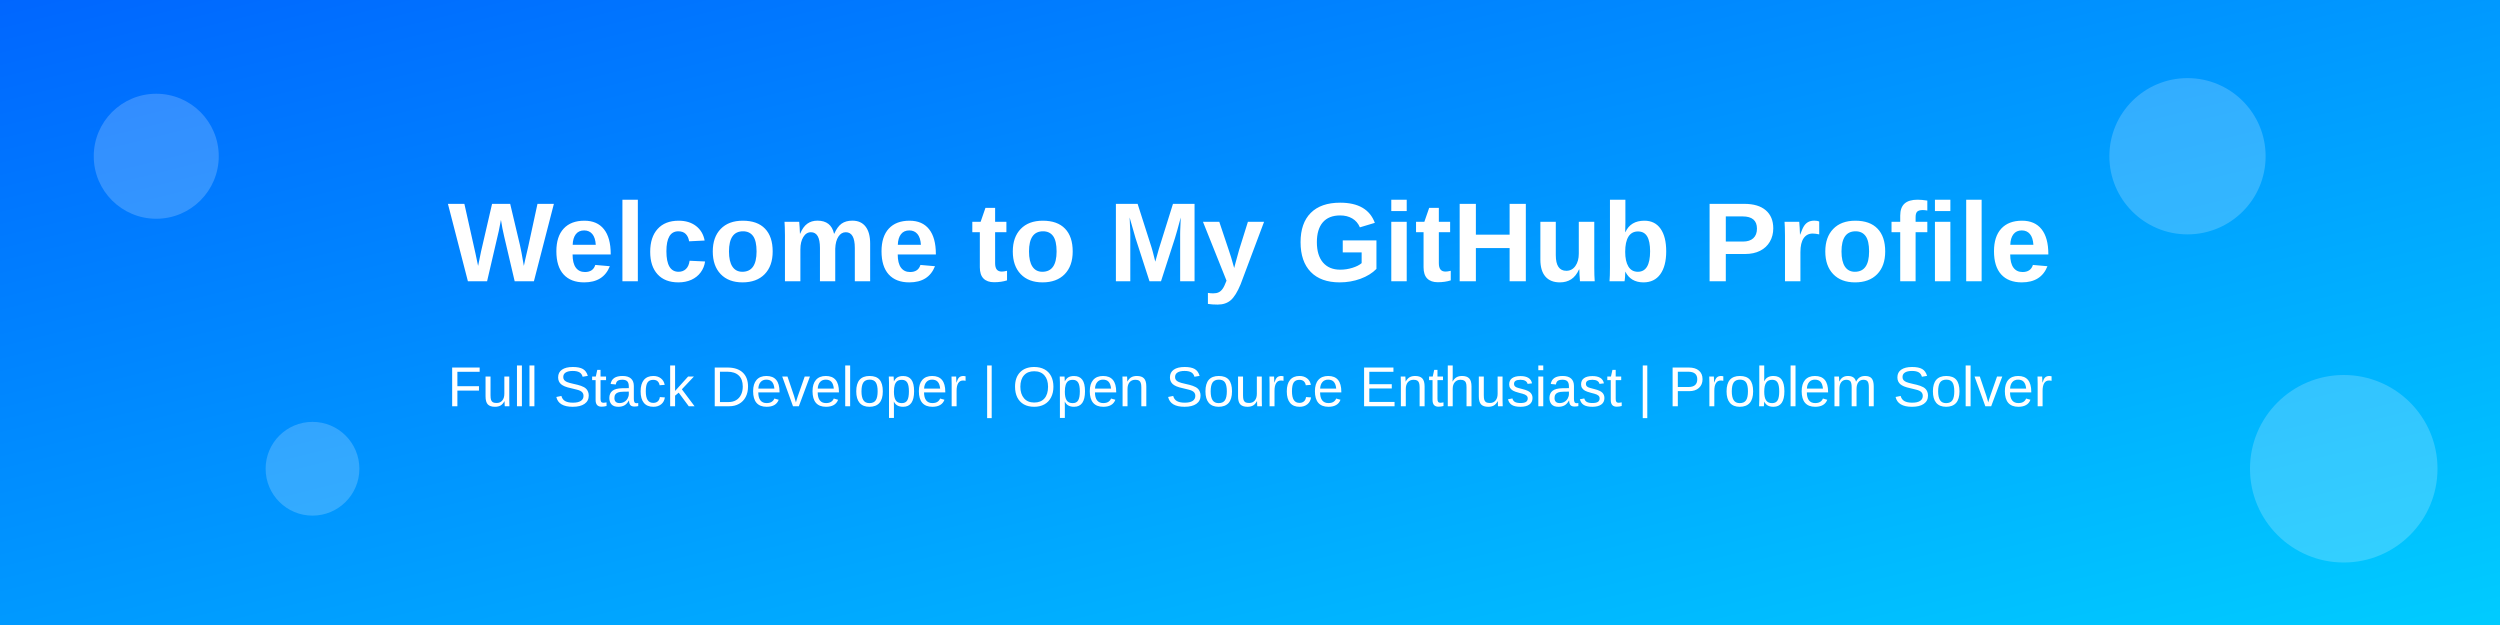
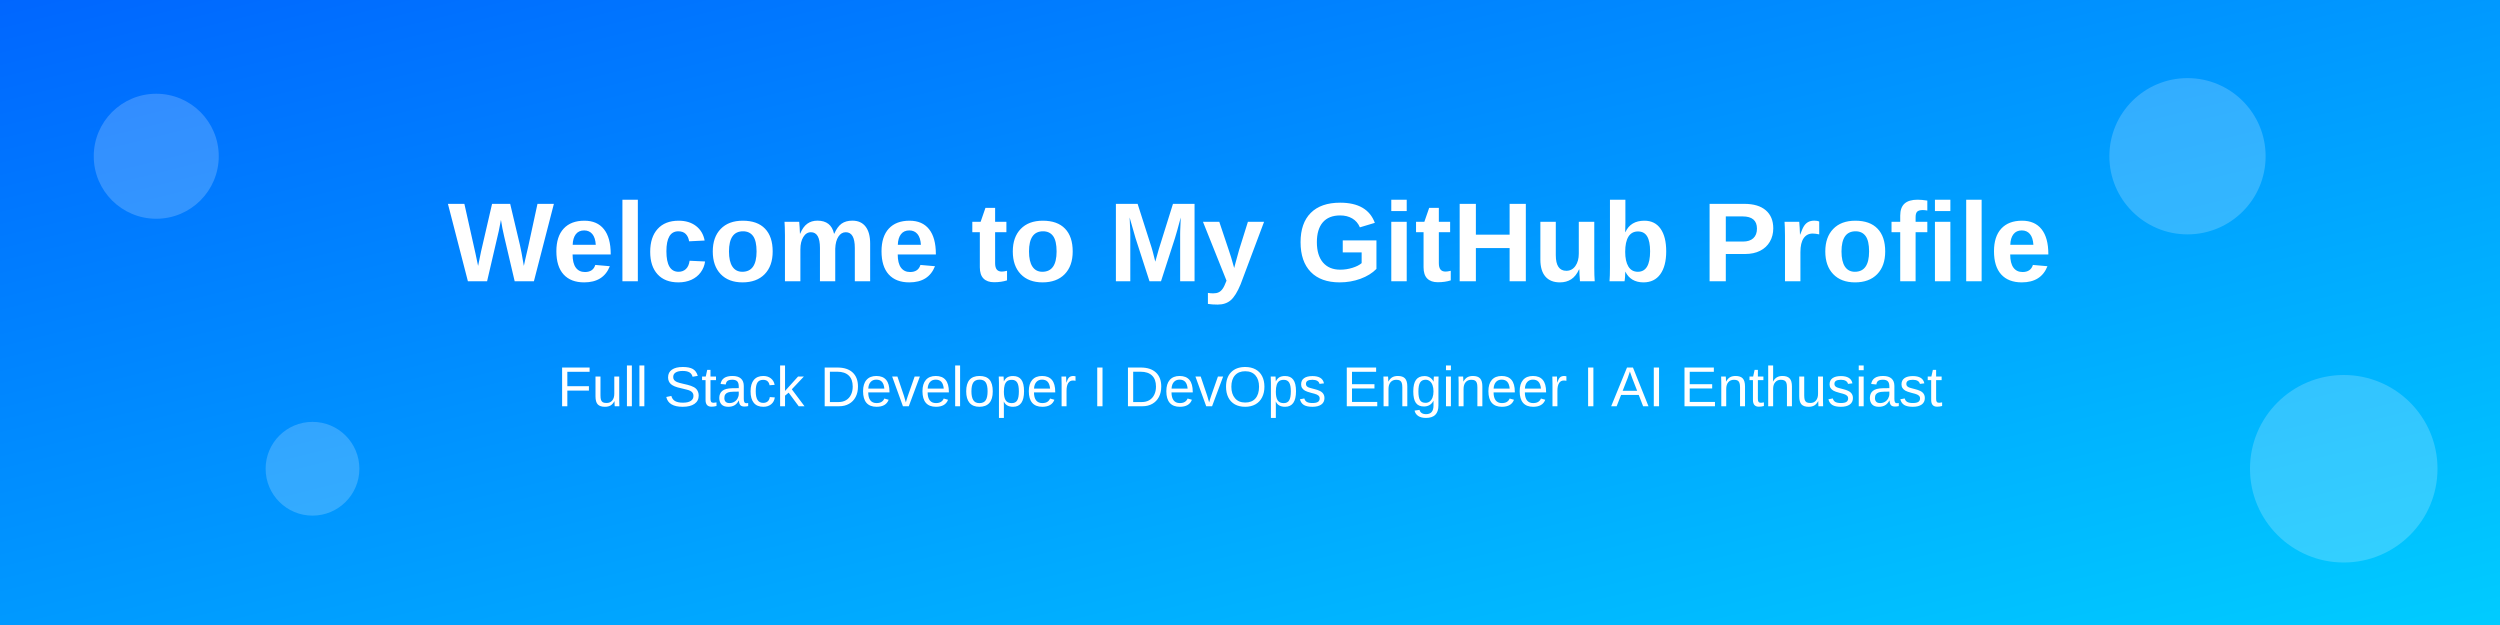
<svg xmlns="http://www.w3.org/2000/svg" width="800" height="200">
  <defs>
    <linearGradient id="grad1" x1="0%" y1="0%" x2="100%" y2="100%">
      <stop offset="0%" style="stop-color:#0066ff;stop-opacity:1" />
      <stop offset="100%" style="stop-color:#00ccff;stop-opacity:1" />
    </linearGradient>
  </defs>
  <rect width="100%" height="100%" fill="url(#grad1)" />
  <text x="50%" y="45%" font-family="Arial, sans-serif" font-size="36" font-weight="bold" text-anchor="middle" fill="white">
    Welcome to My GitHub Profile
  </text>
  <text x="50%" y="65%" font-family="Arial, sans-serif" font-size="18" text-anchor="middle" fill="white">
-     Full Stack Developer | Open Source Enthusiast | Problem Solver
+     Full Stack Developer I DevOps Engineer I AI Enthusiast
  </text>
  <circle cx="50" cy="50" r="20" fill="white" fill-opacity="0.2" />
  <circle cx="750" cy="150" r="30" fill="white" fill-opacity="0.2" />
  <circle cx="100" cy="150" r="15" fill="white" fill-opacity="0.2" />
  <circle cx="700" cy="50" r="25" fill="white" fill-opacity="0.2" />
</svg>
